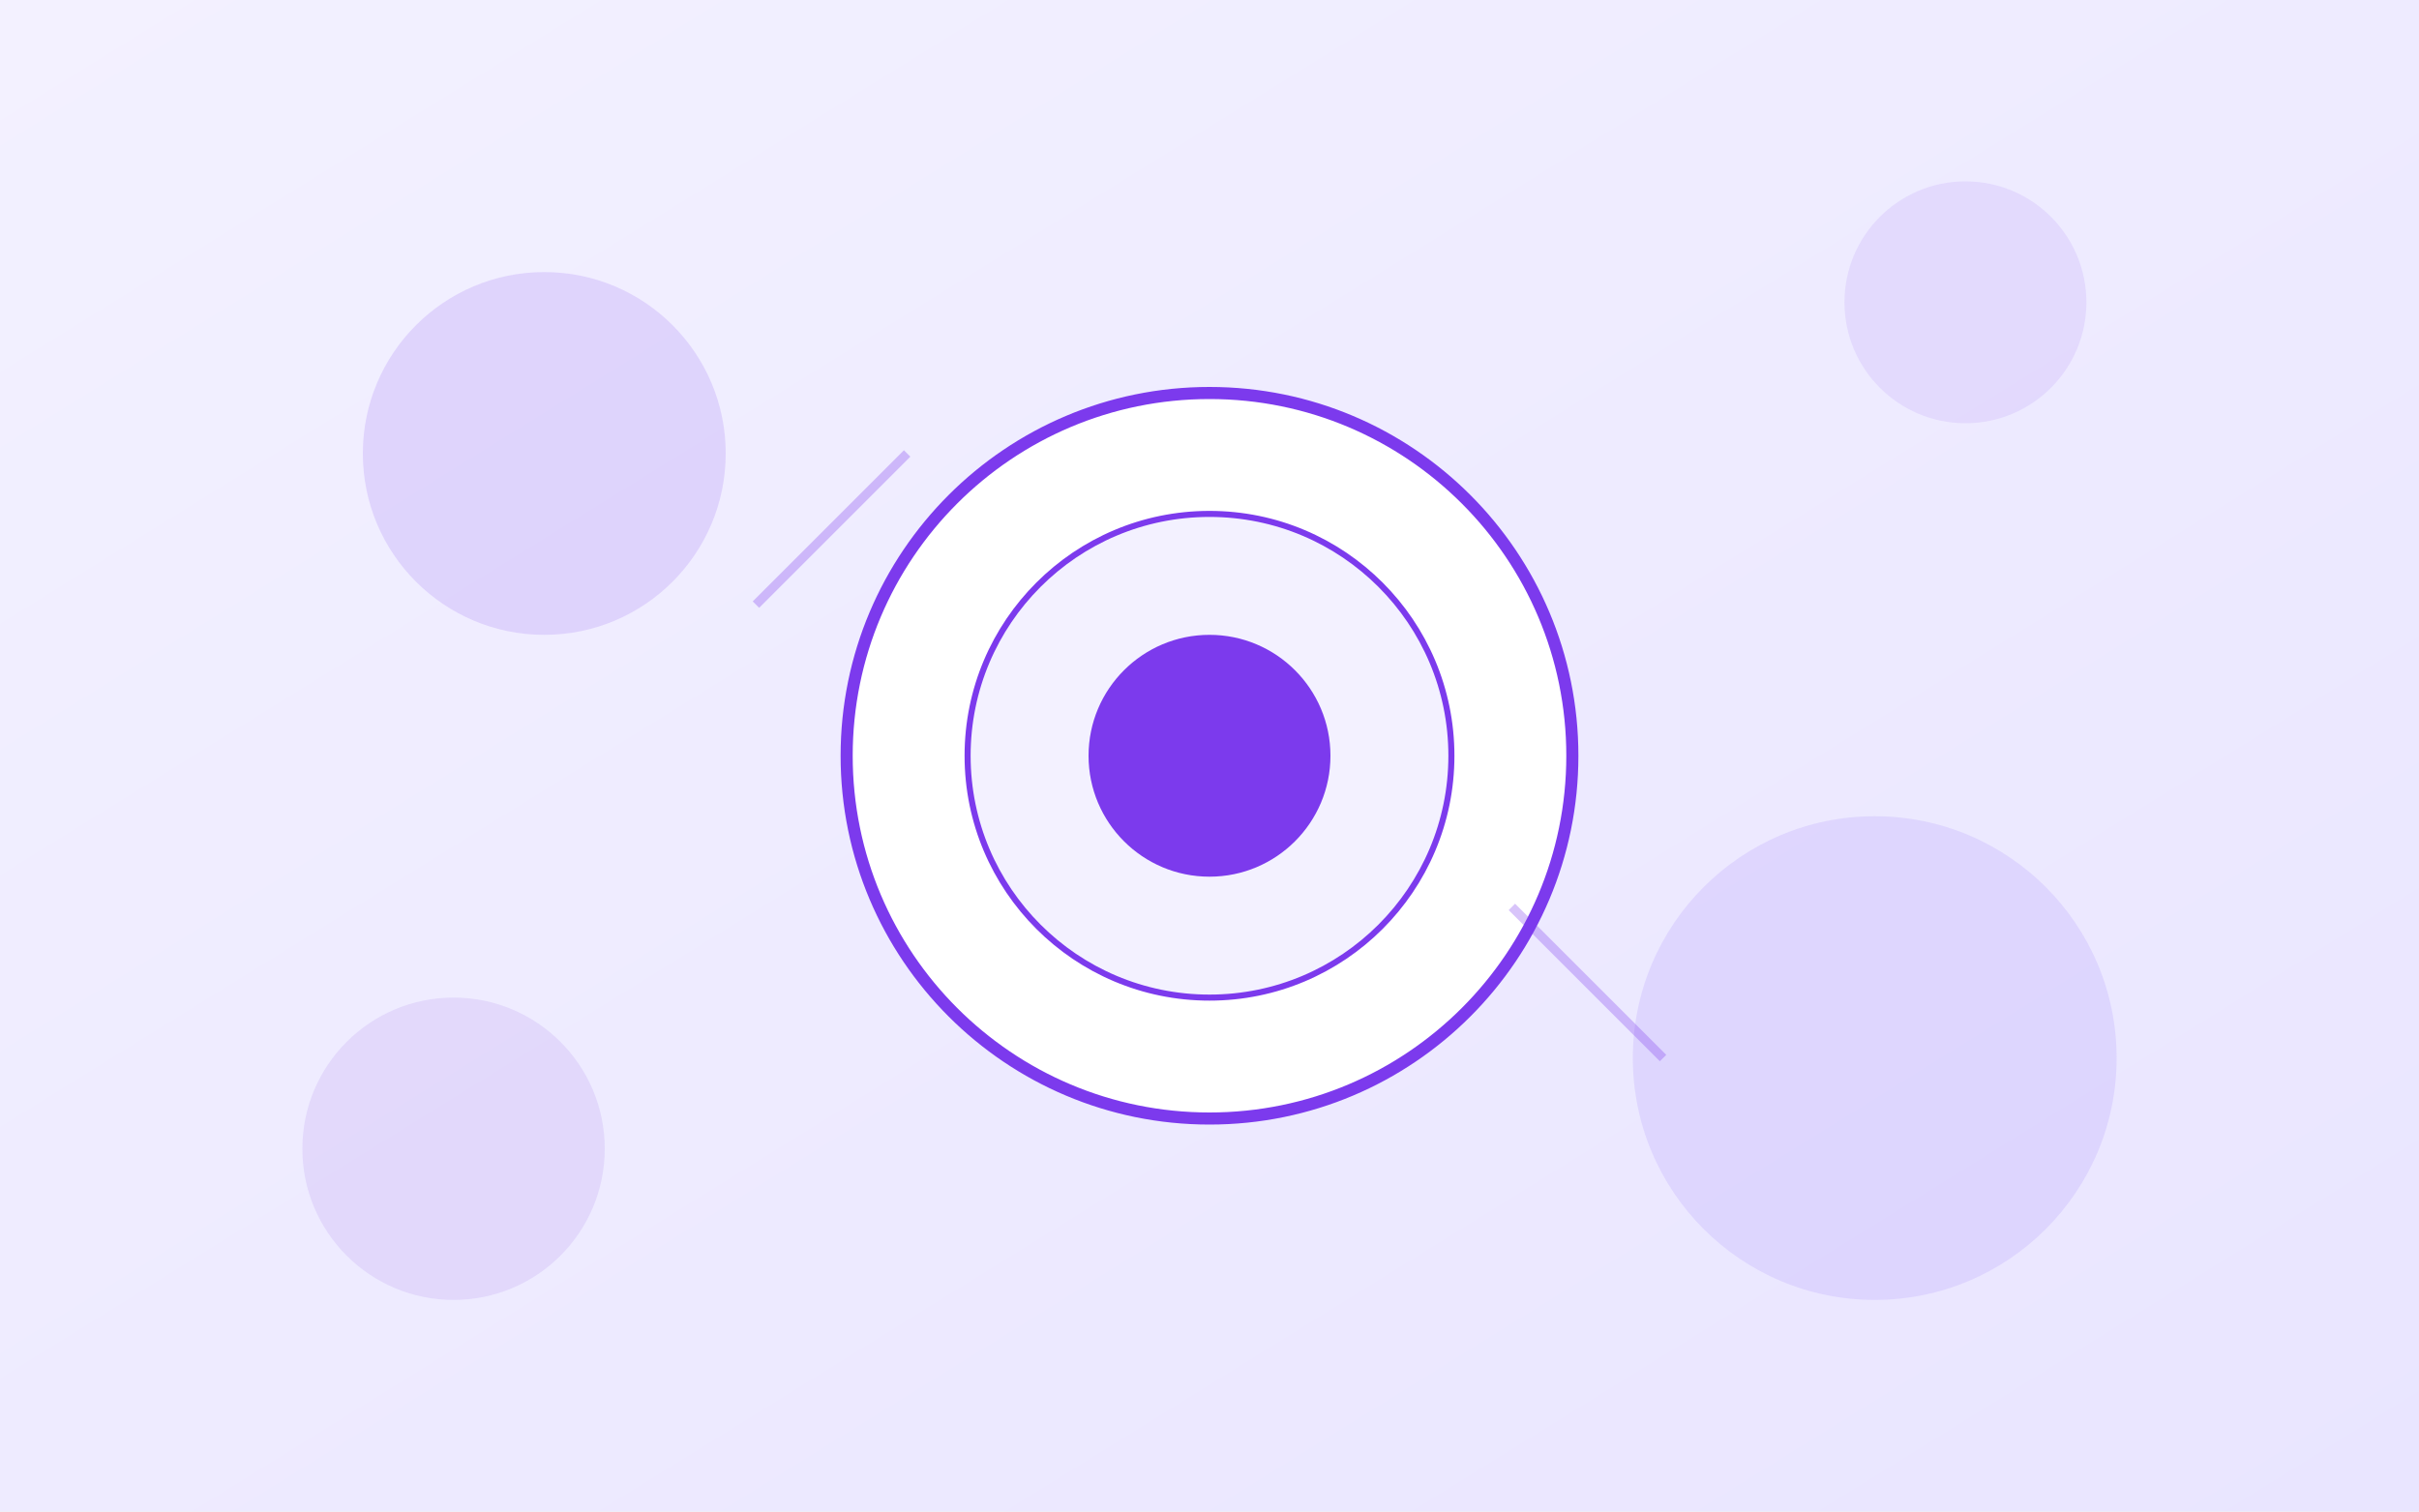
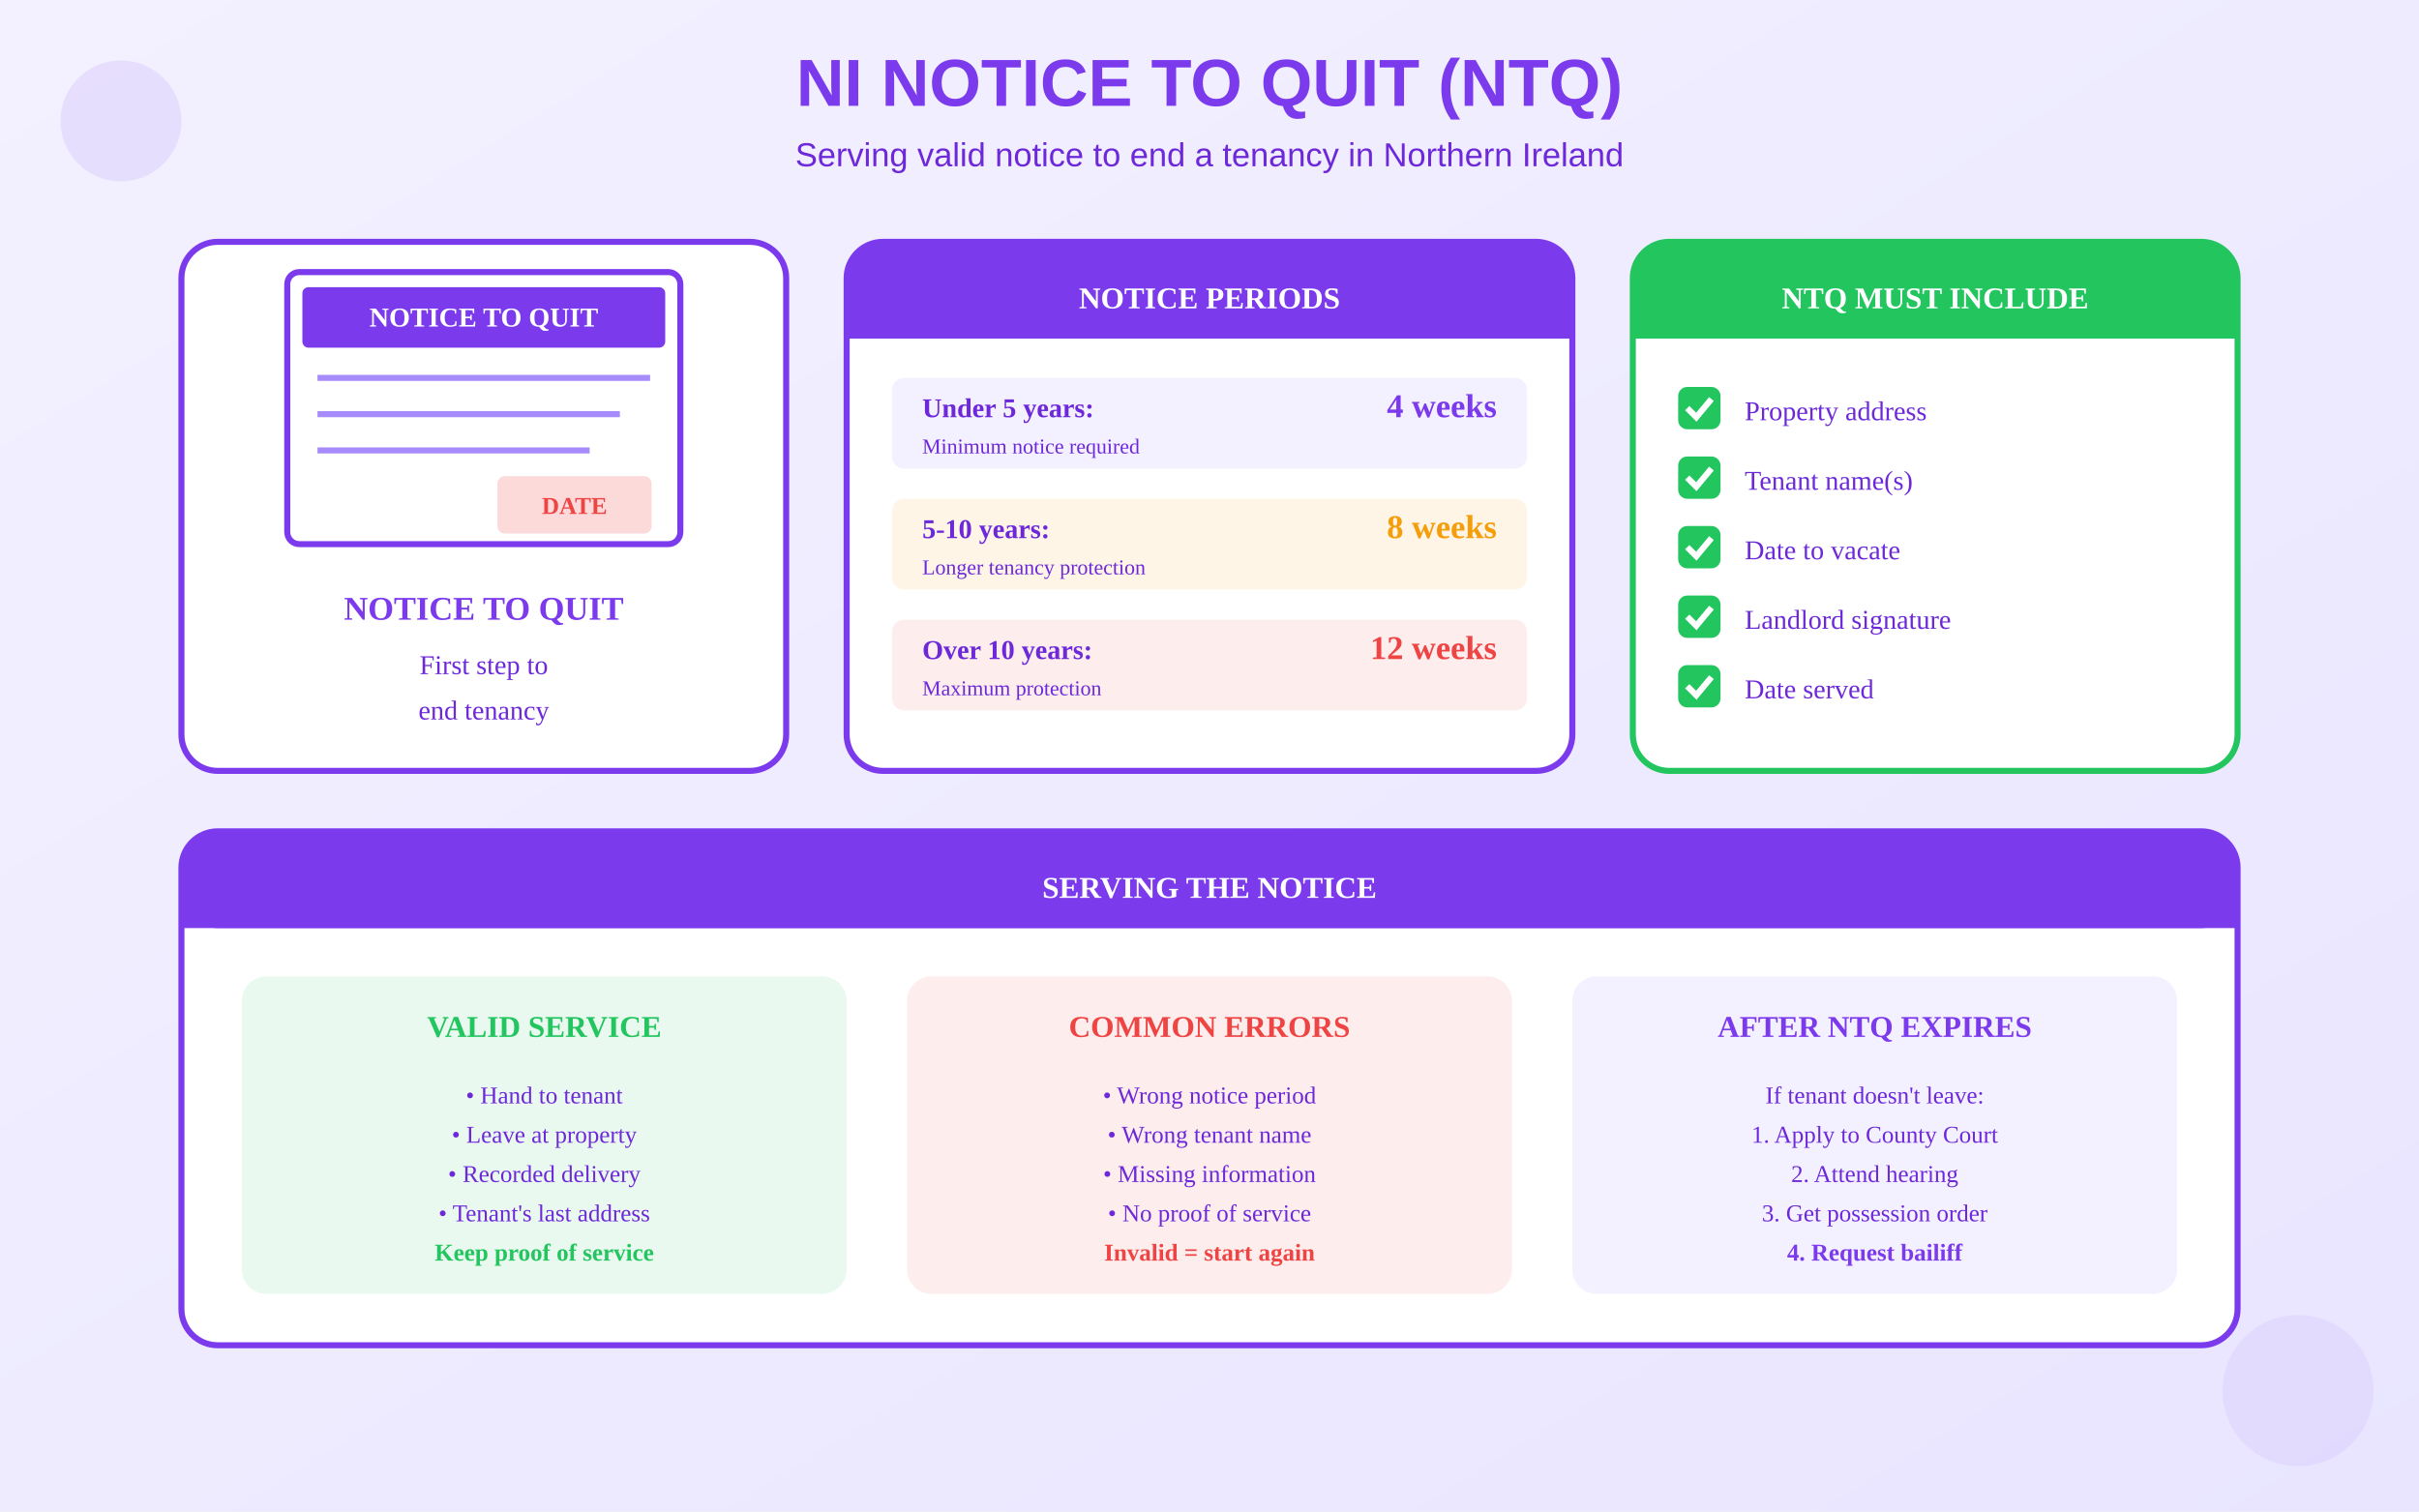
<svg xmlns="http://www.w3.org/2000/svg" viewBox="0 0 800 500">
  <defs>
    <linearGradient id="bgGrad" x1="0%" y1="0%" x2="100%" y2="100%">
      <stop offset="0%" style="stop-color:#F3F1FF" />
      <stop offset="100%" style="stop-color:#E9E5FF" />
    </linearGradient>
  </defs>
  <rect width="800" height="500" fill="url(#bgGrad)" />
-   <circle cx="400" cy="250" r="120" fill="white" stroke="#7C3AED" stroke-width="4" />
-   <circle cx="400" cy="250" r="80" fill="#F3F1FF" stroke="#7C3AED" stroke-width="2" />
-   <circle cx="400" cy="250" r="40" fill="#7C3AED" />
-   <circle cx="180" cy="150" r="60" fill="#7C3AED" opacity="0.15" />
-   <circle cx="620" cy="350" r="80" fill="#A78BFA" opacity="0.2" />
-   <circle cx="650" cy="100" r="40" fill="#7C3AED" opacity="0.1" />
-   <circle cx="150" cy="380" r="50" fill="#6D28D9" opacity="0.1" />
-   <line x1="250" y1="200" x2="300" y2="150" stroke="#7C3AED" stroke-width="3" opacity="0.3" />
-   <line x1="500" y1="300" x2="550" y2="350" stroke="#7C3AED" stroke-width="3" opacity="0.3" />
+   <text x="400" y="35" text-anchor="middle" fill="#7C3AED" font-size="22" font-weight="bold" font-family="Arial">NI NOTICE TO QUIT (NTQ)</text>
+   <text x="400" y="55" text-anchor="middle" fill="#6D28D9" font-size="11" font-family="Arial">Serving valid notice to end a tenancy in Northern Ireland</text>
+   <g transform="translate(60, 80)">
+     <rect x="0" y="0" width="200" height="175" rx="12" fill="white" stroke="#7C3AED" stroke-width="2" />
+     <g transform="translate(35, 10)">
+       <rect x="0" y="0" width="130" height="90" rx="4" fill="white" stroke="#7C3AED" stroke-width="2" />
+       <rect x="5" y="5" width="120" height="20" rx="2" fill="#7C3AED" />
+       <text x="65" y="18" text-anchor="middle" fill="white" font-size="9" font-weight="bold">NOTICE TO QUIT</text>
+       <line x1="10" y1="35" x2="120" y2="35" stroke="#A78BFA" stroke-width="2" />
+       <line x1="10" y1="47" x2="110" y2="47" stroke="#A78BFA" stroke-width="2" />
+       <line x1="10" y1="59" x2="100" y2="59" stroke="#A78BFA" stroke-width="2" />
+       <rect x="70" y="68" width="50" height="18" rx="2" fill="#EF4444" opacity="0.2" stroke="#EF4444" />
+       <text x="95" y="80" text-anchor="middle" fill="#EF4444" font-size="8" font-weight="bold">DATE</text>
+     </g>
+     <text x="100" y="125" text-anchor="middle" fill="#7C3AED" font-size="11" font-weight="bold">NOTICE TO QUIT</text>
+     <text x="100" y="143" text-anchor="middle" fill="#6D28D9" font-size="9">First step to</text>
+     <text x="100" y="158" text-anchor="middle" fill="#6D28D9" font-size="9">end tenancy</text>
+   </g>
+   <g transform="translate(280, 80)">
+     <rect x="0" y="0" width="240" height="175" rx="12" fill="white" stroke="#7C3AED" stroke-width="2" />
+     <rect x="0" y="0" width="240" height="32" rx="12" fill="#7C3AED" />
+     <rect x="0" y="20" width="240" height="12" fill="#7C3AED" />
+     <text x="120" y="22" text-anchor="middle" fill="white" font-size="10" font-weight="bold">NOTICE PERIODS</text>
+     <g transform="translate(15, 45)">
+       <rect x="0" y="0" width="210" height="30" rx="4" fill="#F3F1FF" />
+       <text x="10" y="13" fill="#6D28D9" font-size="9" font-weight="bold">Under 5 years:</text>
+       <text x="200" y="13" text-anchor="end" fill="#7C3AED" font-size="11" font-weight="bold">4 weeks</text>
+       <text x="10" y="25" fill="#6D28D9" font-size="7">Minimum notice required</text>
+     </g>
+     <g transform="translate(15, 85)">
+       <rect x="0" y="0" width="210" height="30" rx="4" fill="#F59E0B" opacity="0.1" />
+       <text x="10" y="13" fill="#6D28D9" font-size="9" font-weight="bold">5-10 years:</text>
+       <text x="200" y="13" text-anchor="end" fill="#F59E0B" font-size="11" font-weight="bold">8 weeks</text>
+       <text x="10" y="25" fill="#6D28D9" font-size="7">Longer tenancy protection</text>
+     </g>
+     <g transform="translate(15, 125)">
+       <rect x="0" y="0" width="210" height="30" rx="4" fill="#EF4444" opacity="0.1" />
+       <text x="10" y="13" fill="#6D28D9" font-size="9" font-weight="bold">Over 10 years:</text>
+       <text x="200" y="13" text-anchor="end" fill="#EF4444" font-size="11" font-weight="bold">12 weeks</text>
+       <text x="10" y="25" fill="#6D28D9" font-size="7">Maximum protection</text>
+     </g>
+   </g>
+   <g transform="translate(540, 80)">
+     <rect x="0" y="0" width="200" height="175" rx="12" fill="white" stroke="#22C55E" stroke-width="2" />
+     <rect x="0" y="0" width="200" height="32" rx="12" fill="#22C55E" />
+     <rect x="0" y="20" width="200" height="12" fill="#22C55E" />
+     <text x="100" y="22" text-anchor="middle" fill="white" font-size="10" font-weight="bold">NTQ MUST INCLUDE</text>
+     <g transform="translate(15, 48)">
+       <rect x="0" y="0" width="14" height="14" rx="3" fill="#22C55E" />
+       <path d="M3 7 L6 10 L11 4" stroke="white" stroke-width="2" fill="none" />
+       <text x="22" y="11" fill="#6D28D9" font-size="9">Property address</text>
+     </g>
+     <g transform="translate(15, 71)">
+       <rect x="0" y="0" width="14" height="14" rx="3" fill="#22C55E" />
+       <path d="M3 7 L6 10 L11 4" stroke="white" stroke-width="2" fill="none" />
+       <text x="22" y="11" fill="#6D28D9" font-size="9">Tenant name(s)</text>
+     </g>
+     <g transform="translate(15, 94)">
+       <rect x="0" y="0" width="14" height="14" rx="3" fill="#22C55E" />
+       <path d="M3 7 L6 10 L11 4" stroke="white" stroke-width="2" fill="none" />
+       <text x="22" y="11" fill="#6D28D9" font-size="9">Date to vacate</text>
+     </g>
+     <g transform="translate(15, 117)">
+       <rect x="0" y="0" width="14" height="14" rx="3" fill="#22C55E" />
+       <path d="M3 7 L6 10 L11 4" stroke="white" stroke-width="2" fill="none" />
+       <text x="22" y="11" fill="#6D28D9" font-size="9">Landlord signature</text>
+     </g>
+     <g transform="translate(15, 140)">
+       <rect x="0" y="0" width="14" height="14" rx="3" fill="#22C55E" />
+       <path d="M3 7 L6 10 L11 4" stroke="white" stroke-width="2" fill="none" />
+       <text x="22" y="11" fill="#6D28D9" font-size="9">Date served</text>
+     </g>
+   </g>
+   <g transform="translate(60, 275)">
+     <rect x="0" y="0" width="680" height="170" rx="12" fill="white" stroke="#7C3AED" stroke-width="2" />
+     <rect x="0" y="0" width="680" height="32" rx="12" fill="#7C3AED" />
+     <rect x="0" y="20" width="680" height="12" fill="#7C3AED" />
+     <text x="340" y="22" text-anchor="middle" fill="white" font-size="10" font-weight="bold">SERVING THE NOTICE</text>
+     <g transform="translate(20, 48)">
+       <rect x="0" y="0" width="200" height="105" rx="8" fill="#22C55E" opacity="0.1" />
+       <text x="100" y="20" text-anchor="middle" fill="#22C55E" font-size="10" font-weight="bold">VALID SERVICE</text>
+       <text x="100" y="42" text-anchor="middle" fill="#6D28D9" font-size="8">• Hand to tenant</text>
+       <text x="100" y="55" text-anchor="middle" fill="#6D28D9" font-size="8">• Leave at property</text>
+       <text x="100" y="68" text-anchor="middle" fill="#6D28D9" font-size="8">• Recorded delivery</text>
+       <text x="100" y="81" text-anchor="middle" fill="#6D28D9" font-size="8">• Tenant's last address</text>
+       <text x="100" y="94" text-anchor="middle" fill="#22C55E" font-size="8" font-weight="bold">Keep proof of service</text>
+     </g>
+     <g transform="translate(240, 48)">
+       <rect x="0" y="0" width="200" height="105" rx="8" fill="#EF4444" opacity="0.1" />
+       <text x="100" y="20" text-anchor="middle" fill="#EF4444" font-size="10" font-weight="bold">COMMON ERRORS</text>
+       <text x="100" y="42" text-anchor="middle" fill="#6D28D9" font-size="8">• Wrong notice period</text>
+       <text x="100" y="55" text-anchor="middle" fill="#6D28D9" font-size="8">• Wrong tenant name</text>
+       <text x="100" y="68" text-anchor="middle" fill="#6D28D9" font-size="8">• Missing information</text>
+       <text x="100" y="81" text-anchor="middle" fill="#6D28D9" font-size="8">• No proof of service</text>
+       <text x="100" y="94" text-anchor="middle" fill="#EF4444" font-size="8" font-weight="bold">Invalid = start again</text>
+     </g>
+     <g transform="translate(460, 48)">
+       <rect x="0" y="0" width="200" height="105" rx="8" fill="#F3F1FF" />
+       <text x="100" y="20" text-anchor="middle" fill="#7C3AED" font-size="10" font-weight="bold">AFTER NTQ EXPIRES</text>
+       <text x="100" y="42" text-anchor="middle" fill="#6D28D9" font-size="8">If tenant doesn't leave:</text>
+       <text x="100" y="55" text-anchor="middle" fill="#6D28D9" font-size="8">1. Apply to County Court</text>
+       <text x="100" y="68" text-anchor="middle" fill="#6D28D9" font-size="8">2. Attend hearing</text>
+       <text x="100" y="81" text-anchor="middle" fill="#6D28D9" font-size="8">3. Get possession order</text>
+       <text x="100" y="94" text-anchor="middle" fill="#7C3AED" font-size="8" font-weight="bold">4. Request bailiff</text>
+     </g>
+   </g>
+   <circle cx="40" cy="40" r="20" fill="#7C3AED" opacity="0.1" />
+   <circle cx="760" cy="460" r="25" fill="#A78BFA" opacity="0.12" />
</svg>
